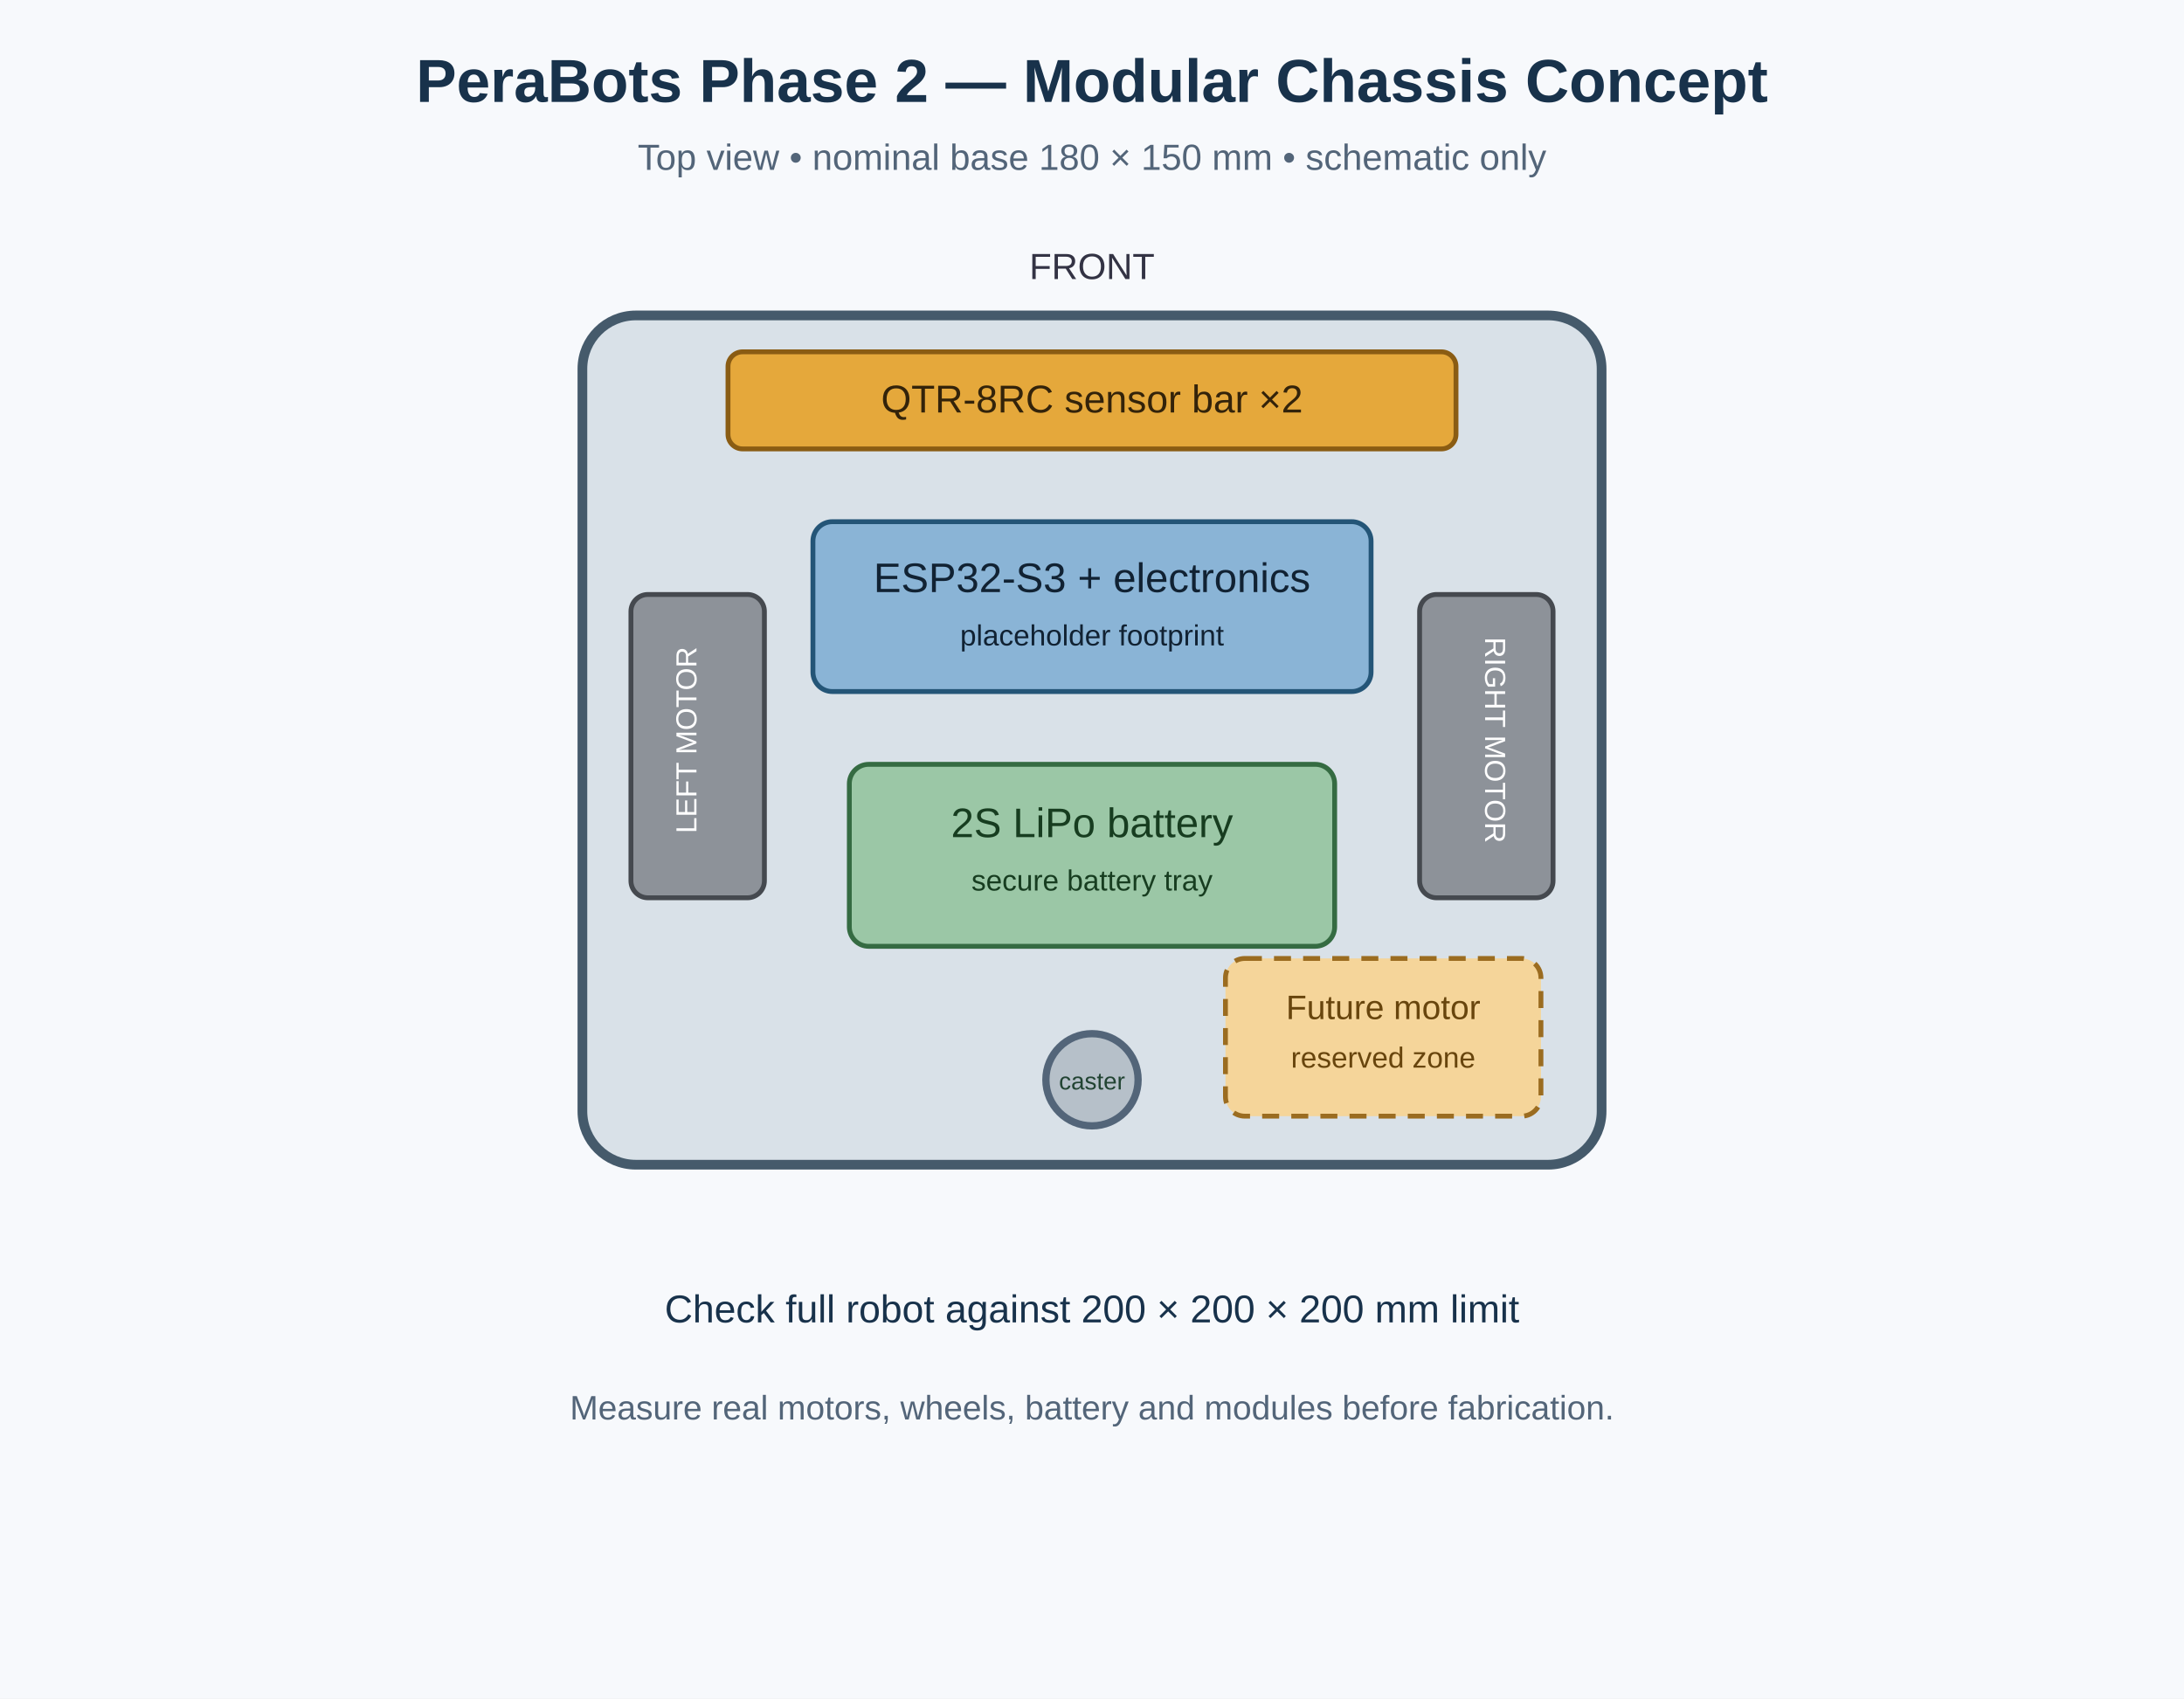
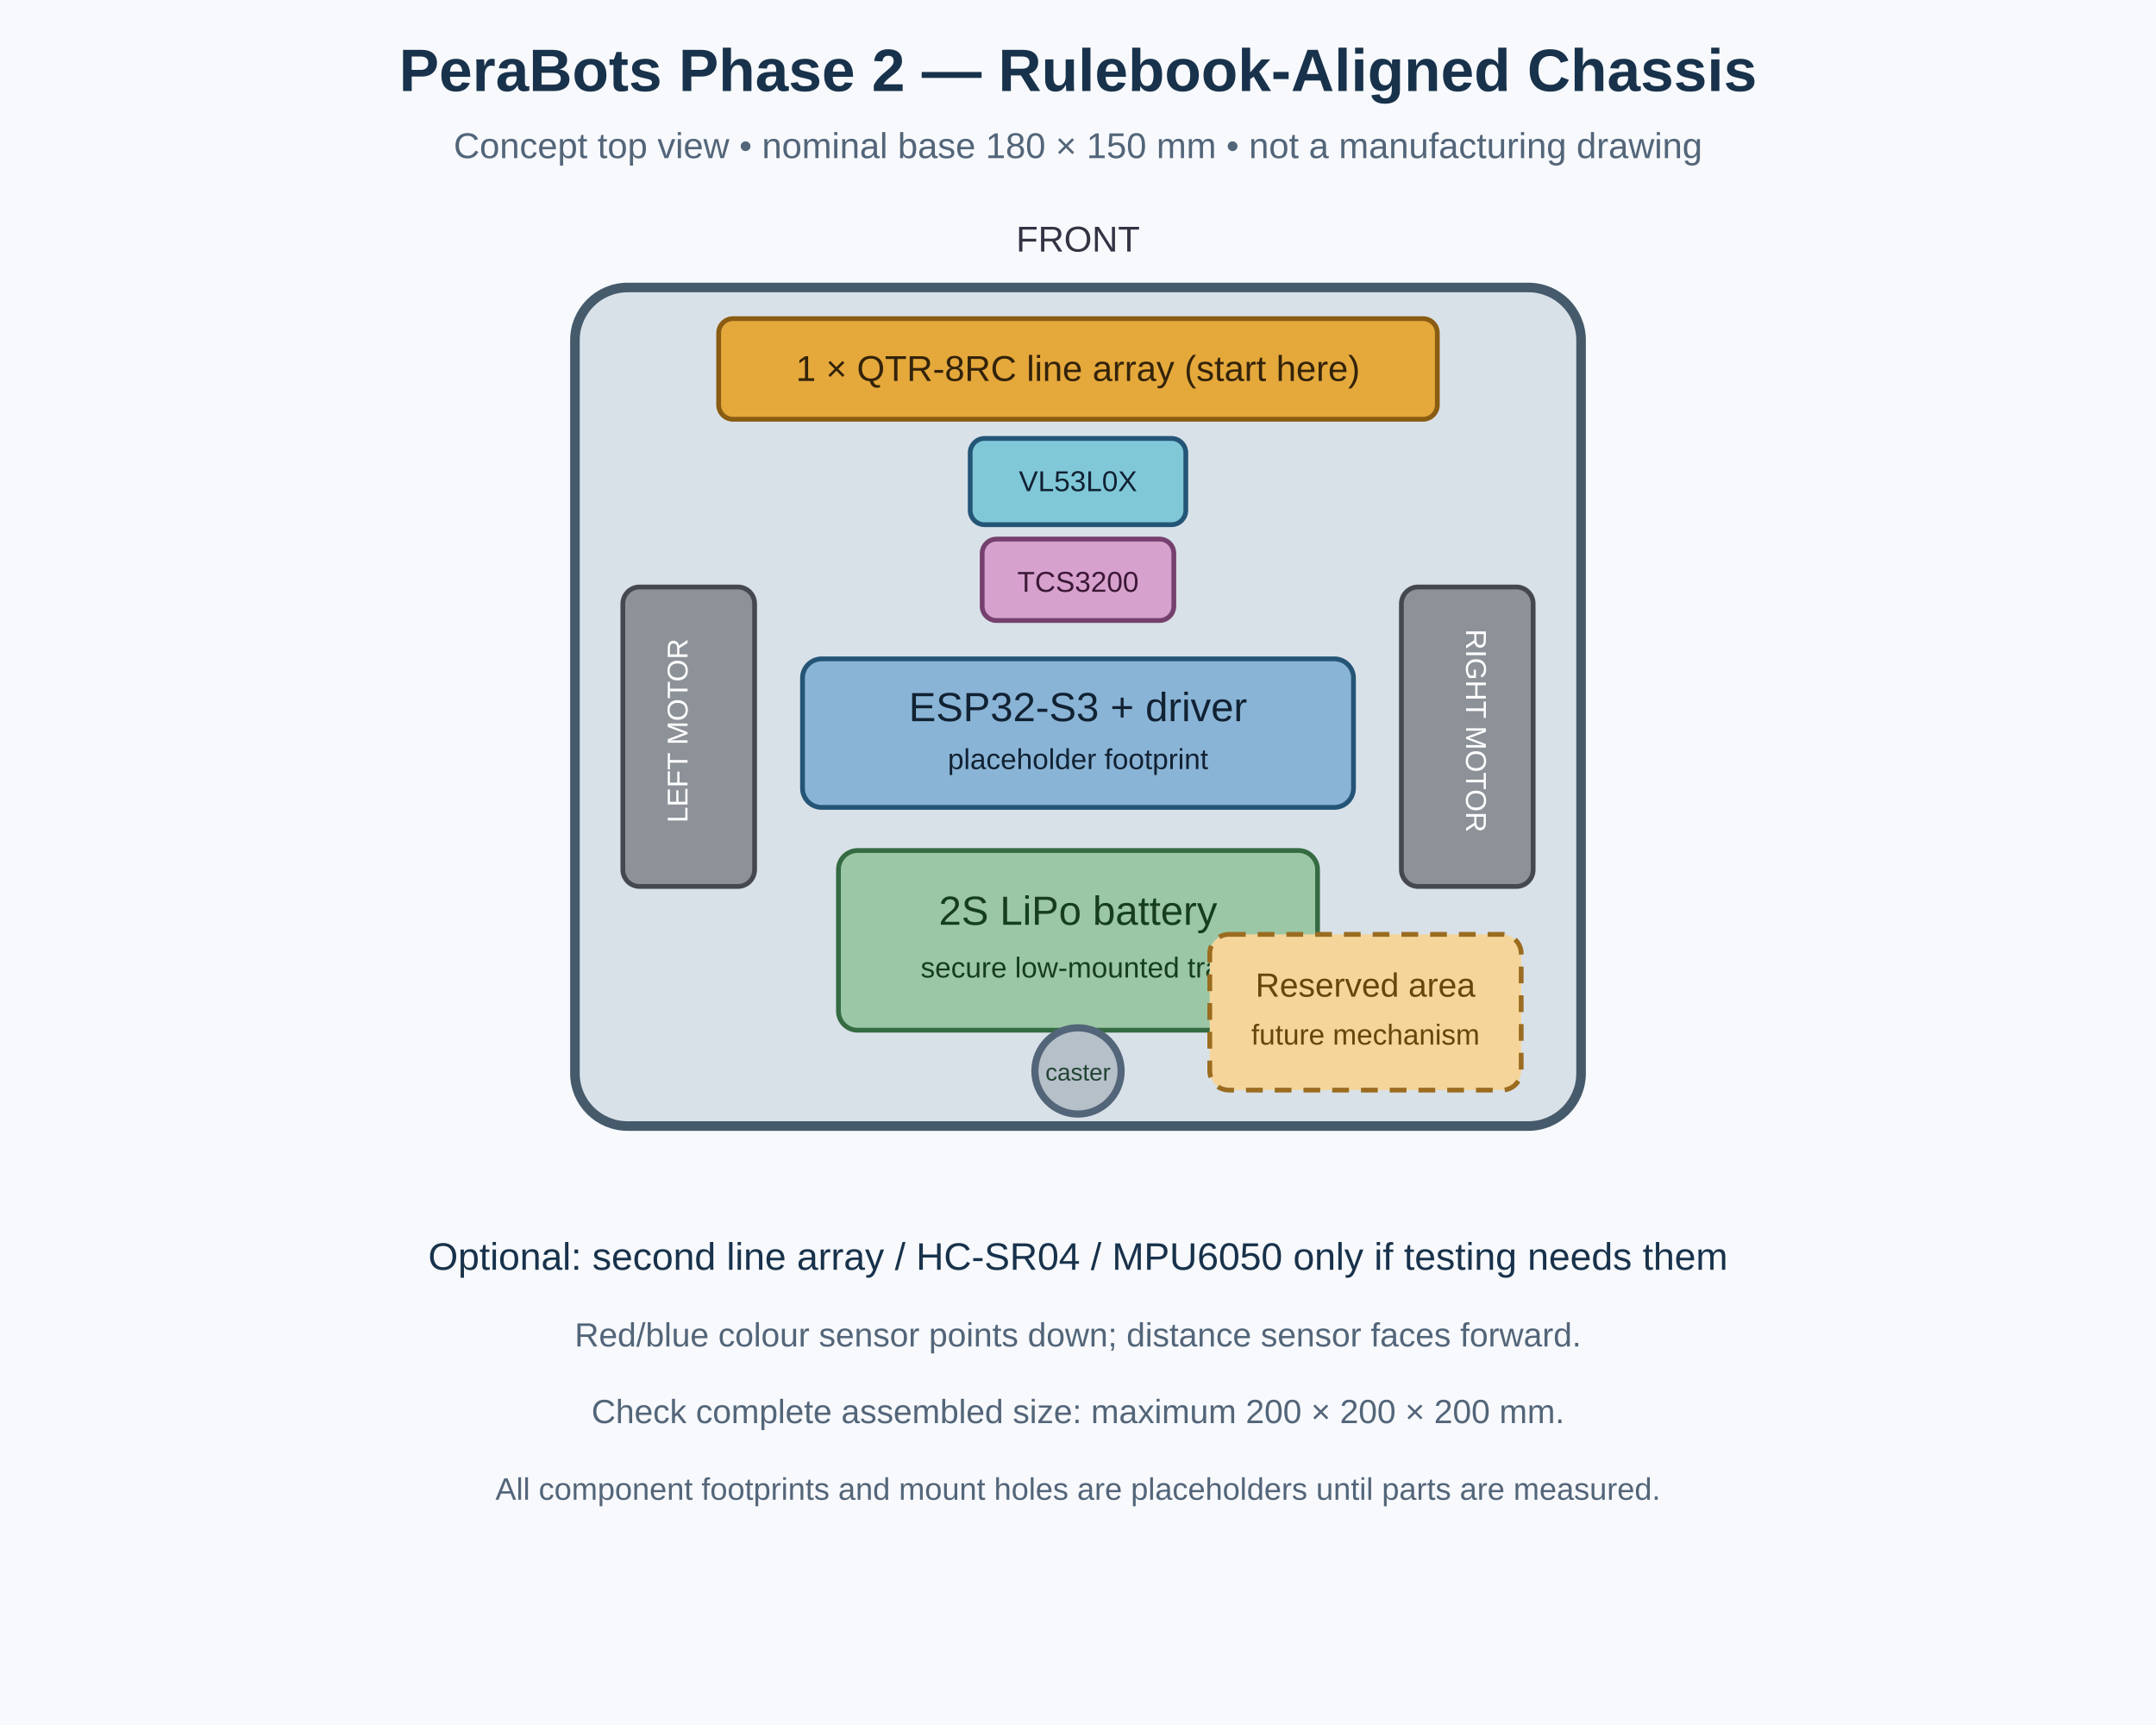
- <svg xmlns="http://www.w3.org/2000/svg" width="900" height="700" viewBox="0 0 900 700">
-   <rect width="900" height="700" fill="#f7f9fc" />
-   <text x="450" y="42" text-anchor="middle" font-family="Arial" font-size="25" font-weight="bold" fill="#18324b">PeraBots Phase 2 — Modular Chassis Concept</text>
-   <text x="450" y="70" text-anchor="middle" font-family="Arial" font-size="15" fill="#536579">Top view • nominal base 180 × 150 mm • schematic only</text>
-   <rect x="240" y="130" width="420" height="350" rx="22" fill="#d9e1e8" stroke="#455a6b" stroke-width="4" />
-   <text x="450" y="115" text-anchor="middle" font-family="Arial" font-size="15" fill="#334">FRONT</text>
-   <rect x="300" y="145" width="300" height="40" rx="6" fill="#e5a83b" stroke="#8a5c13" stroke-width="2" />
-   <text x="450" y="170" text-anchor="middle" font-family="Arial" font-size="16" fill="#33230a">QTR-8RC sensor bar ×2</text>
-   <rect x="335" y="215" width="230" height="70" rx="8" fill="#8ab4d6" stroke="#245577" stroke-width="2" />
-   <text x="450" y="244" text-anchor="middle" font-family="Arial" font-size="17" fill="#123">ESP32-S3 + electronics</text>
-   <text x="450" y="266" text-anchor="middle" font-family="Arial" font-size="12" fill="#123">placeholder footprint</text>
-   <rect x="350" y="315" width="200" height="75" rx="8" fill="#9bc7a6" stroke="#356b42" stroke-width="2" />
-   <text x="450" y="345" text-anchor="middle" font-family="Arial" font-size="17" fill="#173d20">2S LiPo battery</text>
-   <text x="450" y="367" text-anchor="middle" font-family="Arial" font-size="12" fill="#173d20">secure battery tray</text>
+ <svg xmlns="http://www.w3.org/2000/svg" width="900" height="720" viewBox="0 0 900 720">
+   <rect width="900" height="720" fill="#f7f9fc" />
+   <text x="450" y="38" text-anchor="middle" font-family="Arial" font-size="25" font-weight="bold" fill="#18324b">PeraBots Phase 2 — Rulebook-Aligned Chassis</text>
+   <text x="450" y="66" text-anchor="middle" font-family="Arial" font-size="15" fill="#536579">Concept top view • nominal base 180 × 150 mm • not a manufacturing drawing</text>
+   <rect x="240" y="120" width="420" height="350" rx="22" fill="#d9e1e8" stroke="#455a6b" stroke-width="4" />
+   <text x="450" y="105" text-anchor="middle" font-family="Arial" font-size="15" fill="#334">FRONT</text>
+   <rect x="300" y="133" width="300" height="42" rx="6" fill="#e5a83b" stroke="#8a5c13" stroke-width="2" />
+   <text x="450" y="159" text-anchor="middle" font-family="Arial" font-size="15" fill="#33230a">1 × QTR-8RC line array (start here)</text>
+   <rect x="405" y="183" width="90" height="36" rx="6" fill="#80c8d8" stroke="#245577" stroke-width="2" />
+   <text x="450" y="205" text-anchor="middle" font-family="Arial" font-size="12" fill="#123">VL53L0X</text>
+   <rect x="410" y="225" width="80" height="34" rx="6" fill="#d7a1ce" stroke="#75406e" stroke-width="2" />
+   <text x="450" y="247" text-anchor="middle" font-family="Arial" font-size="12" fill="#3b1836">TCS3200</text>
+   <rect x="335" y="275" width="230" height="62" rx="8" fill="#8ab4d6" stroke="#245577" stroke-width="2" />
+   <text x="450" y="301" text-anchor="middle" font-family="Arial" font-size="17" fill="#123">ESP32-S3 + driver</text>
+   <text x="450" y="321" text-anchor="middle" font-family="Arial" font-size="12" fill="#123">placeholder footprint</text>
+   <rect x="350" y="355" width="200" height="75" rx="8" fill="#9bc7a6" stroke="#356b42" stroke-width="2" />
+   <text x="450" y="386" text-anchor="middle" font-family="Arial" font-size="17" fill="#173d20">2S LiPo battery</text>
+   <text x="450" y="408" text-anchor="middle" font-family="Arial" font-size="12" fill="#173d20">secure low-mounted tray</text>
  <rect x="260" y="245" width="55" height="125" rx="7" fill="#8d9299" stroke="#45494f" stroke-width="2" />
  <rect x="585" y="245" width="55" height="125" rx="7" fill="#8d9299" stroke="#45494f" stroke-width="2" />
  <text x="287" y="305" text-anchor="middle" font-family="Arial" font-size="12" fill="white" transform="rotate(-90 287 305)">LEFT MOTOR</text>
  <text x="612" y="305" text-anchor="middle" font-family="Arial" font-size="12" fill="white" transform="rotate(90 612 305)">RIGHT MOTOR</text>
-   <rect x="505" y="395" width="130" height="65" rx="8" fill="#f5d59a" stroke="#9b6c20" stroke-width="2" stroke-dasharray="7 5" />
-   <text x="570" y="420" text-anchor="middle" font-family="Arial" font-size="14" fill="#68450d">Future motor</text>
-   <text x="570" y="440" text-anchor="middle" font-family="Arial" font-size="12" fill="#68450d">reserved zone</text>
-   <circle cx="450" cy="445" r="19" fill="#b6c0c9" stroke="#536579" stroke-width="3" />
-   <text x="450" y="449" text-anchor="middle" font-family="Arial" font-size="10" fill="#243">caster</text>
-   <text x="450" y="545" text-anchor="middle" font-family="Arial" font-size="16" fill="#18324b">Check full robot against 200 × 200 × 200 mm limit</text>
-   <text x="450" y="585" text-anchor="middle" font-family="Arial" font-size="14" fill="#536579">Measure real motors, wheels, battery and modules before fabrication.</text>
+   <rect x="505" y="390" width="130" height="65" rx="8" fill="#f5d59a" stroke="#9b6c20" stroke-width="2" stroke-dasharray="7 5" />
+   <text x="570" y="416" text-anchor="middle" font-family="Arial" font-size="14" fill="#68450d">Reserved area</text>
+   <text x="570" y="436" text-anchor="middle" font-family="Arial" font-size="12" fill="#68450d">future mechanism</text>
+   <circle cx="450" cy="447" r="18" fill="#b6c0c9" stroke="#536579" stroke-width="3" />
+   <text x="450" y="451" text-anchor="middle" font-family="Arial" font-size="10" fill="#243">caster</text>
+   <text x="450" y="530" text-anchor="middle" font-family="Arial" font-size="16" fill="#18324b">Optional: second line array / HC-SR04 / MPU6050 only if testing needs them</text>
+   <text x="450" y="562" text-anchor="middle" font-family="Arial" font-size="14" fill="#536579">Red/blue colour sensor points down; distance sensor faces forward.</text>
+   <text x="450" y="594" text-anchor="middle" font-family="Arial" font-size="14" fill="#536579">Check complete assembled size: maximum 200 × 200 × 200 mm.</text>
+   <text x="450" y="626" text-anchor="middle" font-family="Arial" font-size="13" fill="#536579">All component footprints and mount holes are placeholders until parts are measured.</text>
</svg>
